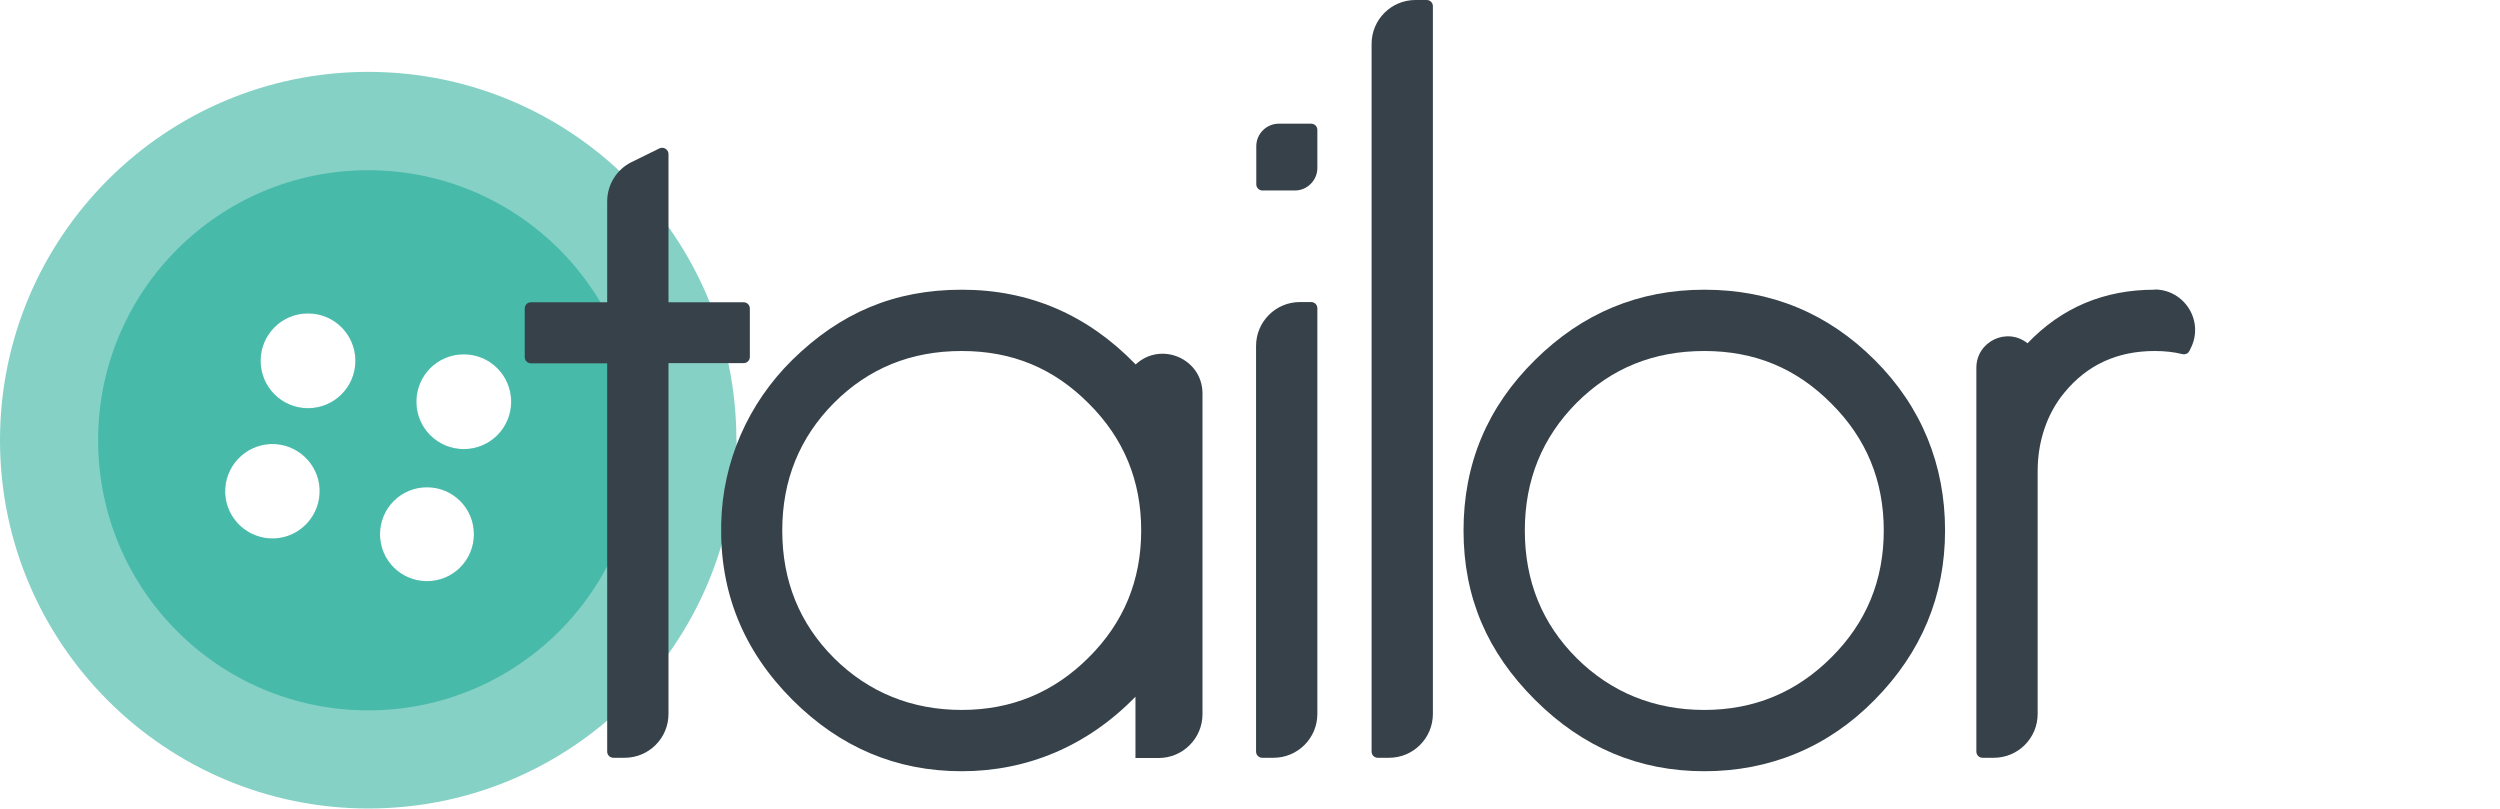
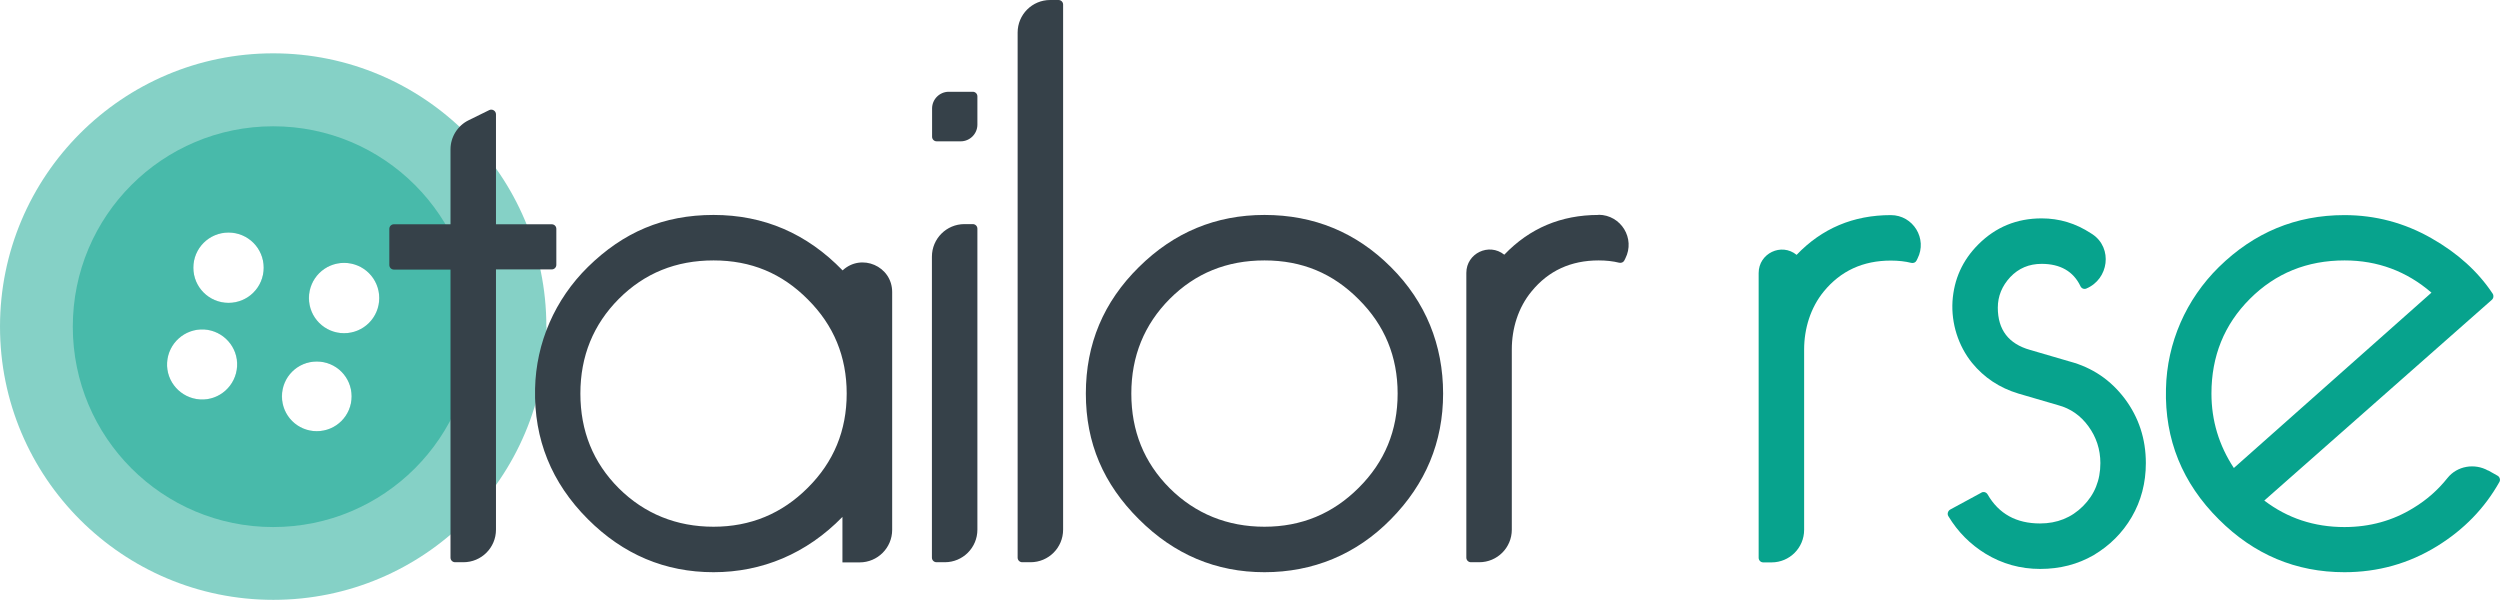
- <svg xmlns="http://www.w3.org/2000/svg" viewBox="0 0 113.39 36.67">
+ <svg xmlns="http://www.w3.org/2000/svg" viewBox="0 0 152.83 36.67">
  <defs>
    <style>
      .cls-1 {
        fill: #364149;
      }

      .cls-2 {
+         fill: #07a38d;
+       }
+ 
+       .cls-3 {
        fill: #0ca38d;
        opacity: .5;
      }
    </style>
  </defs>
  <g>
-     <path class="cls-2" d="M33.41,19.97c0,9.23-7.48,16.7-16.7,16.7S0,29.19,0,19.97,7.48,3.26,16.7,3.26s16.7,7.48,16.7,16.7ZM19.37,22.1c-1.18,0-2.13.95-2.13,2.13s.95,2.13,2.13,2.13,2.13-.95,2.13-2.13-.95-2.13-2.13-2.13ZM13.97,14.21c-1.19,0-2.15.96-2.15,2.15s.96,2.15,2.15,2.15,2.15-.96,2.15-2.15-.96-2.15-2.15-2.15ZM21.04,16.07c-1.19,0-2.15.96-2.15,2.15s.96,2.15,2.15,2.15,2.15-.96,2.15-2.15-.96-2.15-2.15-2.15ZM12.48,20.14c-1.18-.06-2.19.84-2.26,2.02s.84,2.19,2.02,2.26,2.19-.84,2.26-2.02-.84-2.19-2.02-2.26Z" />
-     <path class="cls-2" d="M28.95,19.97c0,6.77-5.48,12.25-12.25,12.25s-12.25-5.48-12.25-12.25,5.48-12.25,12.25-12.25,12.25,5.48,12.25,12.25ZM19.36,22.1c-1.18,0-2.13.95-2.13,2.13s.95,2.13,2.13,2.13,2.13-.95,2.13-2.13-.95-2.13-2.13-2.13ZM13.97,14.22c-1.19,0-2.15.96-2.15,2.15s.96,2.15,2.15,2.15,2.15-.96,2.15-2.15-.96-2.15-2.15-2.15ZM21.03,16.07c-1.19,0-2.15.96-2.15,2.15s.96,2.15,2.15,2.15,2.15-.96,2.15-2.15-.96-2.15-2.15-2.15ZM12.47,20.14c-1.18-.06-2.19.84-2.26,2.02s.84,2.19,2.02,2.26,2.19-.84,2.26-2.02-.84-2.19-2.02-2.26Z" />
+     <g>
+       <path class="cls-3" d="M33.41,19.97c0,9.23-7.48,16.7-16.7,16.7S0,29.19,0,19.97,7.48,3.26,16.7,3.26s16.7,7.48,16.7,16.7ZM19.37,22.1c-1.18,0-2.13.95-2.13,2.13s.95,2.13,2.13,2.13,2.13-.95,2.13-2.13-.95-2.13-2.13-2.13ZM13.97,14.21c-1.19,0-2.15.96-2.15,2.15s.96,2.15,2.15,2.15,2.15-.96,2.15-2.15-.96-2.15-2.15-2.15ZM21.04,16.07c-1.19,0-2.15.96-2.15,2.15s.96,2.15,2.15,2.15,2.15-.96,2.15-2.15-.96-2.15-2.15-2.15ZM12.48,20.14c-1.18-.06-2.19.84-2.26,2.02s.84,2.19,2.02,2.26,2.19-.84,2.26-2.02-.84-2.19-2.02-2.26Z" />
+       <path class="cls-3" d="M28.95,19.97c0,6.77-5.48,12.25-12.25,12.25s-12.25-5.48-12.25-12.25,5.48-12.25,12.25-12.25,12.25,5.48,12.25,12.25ZM19.36,22.1c-1.18,0-2.13.95-2.13,2.13s.95,2.13,2.13,2.13,2.13-.95,2.13-2.13-.95-2.13-2.13-2.13ZM13.97,14.22c-1.19,0-2.15.96-2.15,2.15s.96,2.15,2.15,2.15,2.15-.96,2.15-2.15-.96-2.15-2.15-2.15ZM21.03,16.07c-1.19,0-2.15.96-2.15,2.15s.96,2.15,2.15,2.15,2.15-.96,2.15-2.15-.96-2.15-2.15-2.15ZM12.47,20.14c-1.18-.06-2.19.84-2.26,2.02s.84,2.19,2.02,2.26,2.19-.84,2.26-2.02-.84-2.19-2.02-2.26Z" />
+     </g>
+     <g>
+       <path class="cls-1" d="M34.01,16.2v-2.21c0-.16-.13-.28-.28-.28h-3.41v-6.72c0-.21-.22-.35-.41-.26l-1.26.62c-.68.33-1.11,1.03-1.11,1.78v4.58h-3.46c-.16,0-.28.13-.28.28v2.21c0,.16.13.28.28.28h3.46v17.61c0,.16.13.28.28.28h.51c1.1,0,1.99-.89,1.99-1.99v-15.91h3.41c.16,0,.28-.13.28-.28Z" />
+       <path class="cls-1" d="M51.51,16.53c-2.19-2.26-4.82-3.39-7.89-3.39s-5.52,1.06-7.68,3.18c-2.01,1.98-3.17,4.62-3.23,7.44-.07,3.09,1,5.75,3.23,7.98,2.16,2.16,4.72,3.24,7.68,3.24s5.69-1.13,7.88-3.38v2.78h1.05c1.1,0,1.99-.89,1.99-1.99v-14.54c0-1.58-1.88-2.39-3.03-1.32ZM49.38,29.82c-1.58,1.58-3.5,2.38-5.76,2.38s-4.22-.79-5.79-2.35c-1.57-1.57-2.35-3.5-2.35-5.79s.79-4.22,2.35-5.79c1.57-1.57,3.49-2.35,5.79-2.35s4.18.79,5.76,2.38c1.59,1.58,2.38,3.5,2.38,5.76s-.79,4.18-2.38,5.76Z" />
+       <path class="cls-1" d="M59.47,13.7h-.51c-1.1,0-1.99.89-1.99,1.99v18.4c0,.16.13.28.28.28h.51c1.1,0,1.99-.89,1.99-1.99V13.98c0-.16-.13-.28-.28-.28Z" />
+       <path class="cls-1" d="M59.47,5.61h-1.47c-.56,0-1.02.46-1.02,1.02v1.73c0,.16.13.28.28.28h1.47c.56,0,1.02-.46,1.02-1.02v-1.73c0-.16-.13-.28-.28-.28Z" />
+       <path class="cls-1" d="M64.71,0h-.51c-1.1,0-1.99.89-1.99,1.99v32.1c0,.16.13.28.28.28h.51c1.1,0,1.99-.89,1.99-1.99V.28c0-.16-.13-.28-.28-.28Z" />
+       <path class="cls-1" d="M77.3,13.14c-2.97,0-5.53,1.06-7.68,3.19-2.16,2.13-3.24,4.7-3.24,7.73s1.08,5.53,3.24,7.68c2.16,2.16,4.72,3.24,7.68,3.24s5.61-1.08,7.73-3.24c2.12-2.15,3.19-4.72,3.19-7.68s-1.06-5.61-3.19-7.73c-2.12-2.12-4.7-3.19-7.73-3.19ZM83.06,29.82c-1.58,1.58-3.5,2.38-5.76,2.38s-4.22-.79-5.79-2.35c-1.57-1.57-2.35-3.5-2.35-5.79s.79-4.22,2.35-5.79c1.57-1.57,3.49-2.35,5.79-2.35s4.18.79,5.76,2.38c1.59,1.58,2.38,3.5,2.38,5.76s-.79,4.18-2.38,5.76Z" />
+       <path class="cls-1" d="M97.72,13.14c-2.29,0-4.21.81-5.76,2.43-.94-.75-2.32-.08-2.32,1.11v17.41c0,.16.13.28.28.28h.51c1.1,0,1.99-.89,1.99-1.99v-11.02c0-1.28.39-2.56,1.21-3.55,1.03-1.26,2.4-1.89,4.1-1.89.47,0,.89.05,1.25.14.13.03.26-.02.32-.14l.06-.12h0c.62-1.22-.26-2.66-1.63-2.67Z" />
+     </g>
  </g>
  <g>
-     <path class="cls-1" d="M34.01,16.2v-2.21c0-.16-.13-.28-.28-.28h-3.41v-6.72c0-.21-.22-.35-.41-.26l-1.26.62c-.68.33-1.11,1.03-1.11,1.78v4.58h-3.46c-.16,0-.28.13-.28.28v2.21c0,.16.13.28.28.28h3.46v17.61c0,.16.13.28.28.28h.51c1.1,0,1.99-.89,1.99-1.99v-15.91h3.41c.16,0,.28-.13.28-.28Z" />
-     <path class="cls-1" d="M51.51,16.53c-2.19-2.26-4.82-3.39-7.89-3.39s-5.52,1.06-7.68,3.18c-2.01,1.98-3.17,4.62-3.23,7.44-.07,3.09,1,5.75,3.23,7.98,2.16,2.16,4.72,3.24,7.68,3.24s5.69-1.13,7.88-3.38v2.78h1.05c1.1,0,1.99-.89,1.99-1.99v-14.54c0-1.58-1.88-2.39-3.03-1.32ZM49.38,29.82c-1.58,1.58-3.5,2.38-5.76,2.38s-4.22-.79-5.79-2.35c-1.57-1.57-2.35-3.5-2.35-5.79s.79-4.22,2.35-5.79c1.57-1.57,3.49-2.35,5.79-2.35s4.18.79,5.76,2.38c1.59,1.58,2.38,3.5,2.38,5.76s-.79,4.18-2.38,5.76Z" />
-     <path class="cls-1" d="M59.47,13.7h-.51c-1.1,0-1.99.89-1.99,1.99v18.4c0,.16.13.28.28.28h.51c1.1,0,1.99-.89,1.99-1.99V13.98c0-.16-.13-.28-.28-.28Z" />
-     <path class="cls-1" d="M59.47,5.61h-1.47c-.56,0-1.02.46-1.02,1.02v1.73c0,.16.13.28.28.28h1.47c.56,0,1.02-.46,1.02-1.02v-1.73c0-.16-.13-.28-.28-.28Z" />
-     <path class="cls-1" d="M64.71,0h-.51c-1.1,0-1.99.89-1.99,1.99v32.1c0,.16.13.28.28.28h.51c1.1,0,1.99-.89,1.99-1.99V.28c0-.16-.13-.28-.28-.28Z" />
-     <path class="cls-1" d="M77.3,13.14c-2.97,0-5.53,1.06-7.68,3.19-2.16,2.13-3.24,4.7-3.24,7.73s1.08,5.53,3.24,7.68c2.16,2.16,4.72,3.24,7.68,3.24s5.61-1.08,7.73-3.24c2.12-2.15,3.19-4.72,3.19-7.68s-1.06-5.61-3.19-7.73c-2.12-2.12-4.7-3.19-7.73-3.19ZM83.06,29.82c-1.58,1.58-3.5,2.38-5.76,2.38s-4.22-.79-5.79-2.35c-1.57-1.57-2.35-3.5-2.35-5.79s.79-4.22,2.35-5.79c1.57-1.57,3.49-2.35,5.79-2.35s4.18.79,5.76,2.38c1.59,1.58,2.38,3.5,2.38,5.76s-.79,4.18-2.38,5.76Z" />
-     <path class="cls-1" d="M97.72,13.14c-2.29,0-4.21.81-5.76,2.43-.94-.75-2.32-.08-2.32,1.11v17.41c0,.16.13.28.28.28h.51c1.1,0,1.99-.89,1.99-1.99v-11.02c0-1.28.39-2.56,1.21-3.55,1.03-1.26,2.4-1.89,4.1-1.89.47,0,.89.05,1.25.14.13.03.26-.02.32-.14l.06-.12h0c.62-1.22-.26-2.66-1.63-2.67Z" />
+     <path class="cls-2" d="M117.22,15.81l-.06.12c-.06.12-.19.17-.32.14-.36-.09-.78-.14-1.25-.14-1.7,0-3.07.63-4.1,1.89-.81.99-1.2,2.27-1.2,3.55v11.02c0,1.1-.89,1.99-1.99,1.99h-.51c-.16,0-.28-.13-.28-.28v-17.41c0-1.2,1.39-1.87,2.32-1.11,1.55-1.62,3.47-2.43,5.76-2.43,1.37,0,2.25,1.45,1.63,2.66h0Z" />
+     <path class="cls-2" d="M121.13,30.11c.14-.07.3-.02.38.12.68,1.18,1.75,1.77,3.2,1.77,1.04,0,1.92-.35,2.63-1.06.71-.71,1.06-1.58,1.06-2.63,0-.84-.25-1.59-.73-2.25s-1.1-1.09-1.85-1.29l-2.43-.71c-1.16-.35-2.1-.98-2.83-1.87-.85-1.05-1.28-2.42-1.2-3.77.09-1.35.61-2.51,1.58-3.48,1.06-1.06,2.35-1.59,3.87-1.59,1.08,0,2.08.3,3.01.91.04.02.07.05.11.07,1.23.84.99,2.73-.39,3.31-.14.06-.3-.01-.36-.15-.43-.9-1.23-1.36-2.37-1.36-.77,0-1.41.27-1.92.81-.5.54-.76,1.16-.76,1.87,0,1.35.66,2.21,1.97,2.58l2.43.71c1.38.37,2.5,1.13,3.36,2.27.86,1.15,1.29,2.46,1.29,3.94,0,1.21-.29,2.31-.86,3.29-.57.98-1.35,1.75-2.32,2.33-.98.57-2.07.85-3.28.85s-2.32-.31-3.34-.93c-.93-.57-1.69-1.33-2.27-2.29-.09-.14-.03-.33.11-.41l1.92-1.04h0Z" />
+     <path class="cls-2" d="M152.11,28.76l.57.32c.14.08.19.26.11.39-.9,1.6-2.17,2.91-3.81,3.92-1.72,1.06-3.61,1.59-5.66,1.59-2.97,0-5.53-1.08-7.68-3.23-2.23-2.22-3.31-4.88-3.23-7.98.06-2.82,1.23-5.47,3.23-7.44,2.16-2.12,4.71-3.18,7.68-3.18,1.89,0,3.67.47,5.33,1.42,1.58.9,2.83,2.02,3.73,3.38.08.12.06.28-.05.38l-13.91,12.27c1.42,1.08,3.05,1.62,4.9,1.62,1.55,0,2.96-.39,4.22-1.17.81-.49,1.5-1.1,2.08-1.83.59-.74,1.66-.92,2.49-.45ZM136.56,28.61l12.08-10.72c-1.52-1.31-3.29-1.97-5.31-1.97-2.29,0-4.22.78-5.79,2.35-1.57,1.57-2.35,3.5-2.35,5.79,0,1.65.46,3.17,1.37,4.55h0Z" />
  </g>
</svg>
